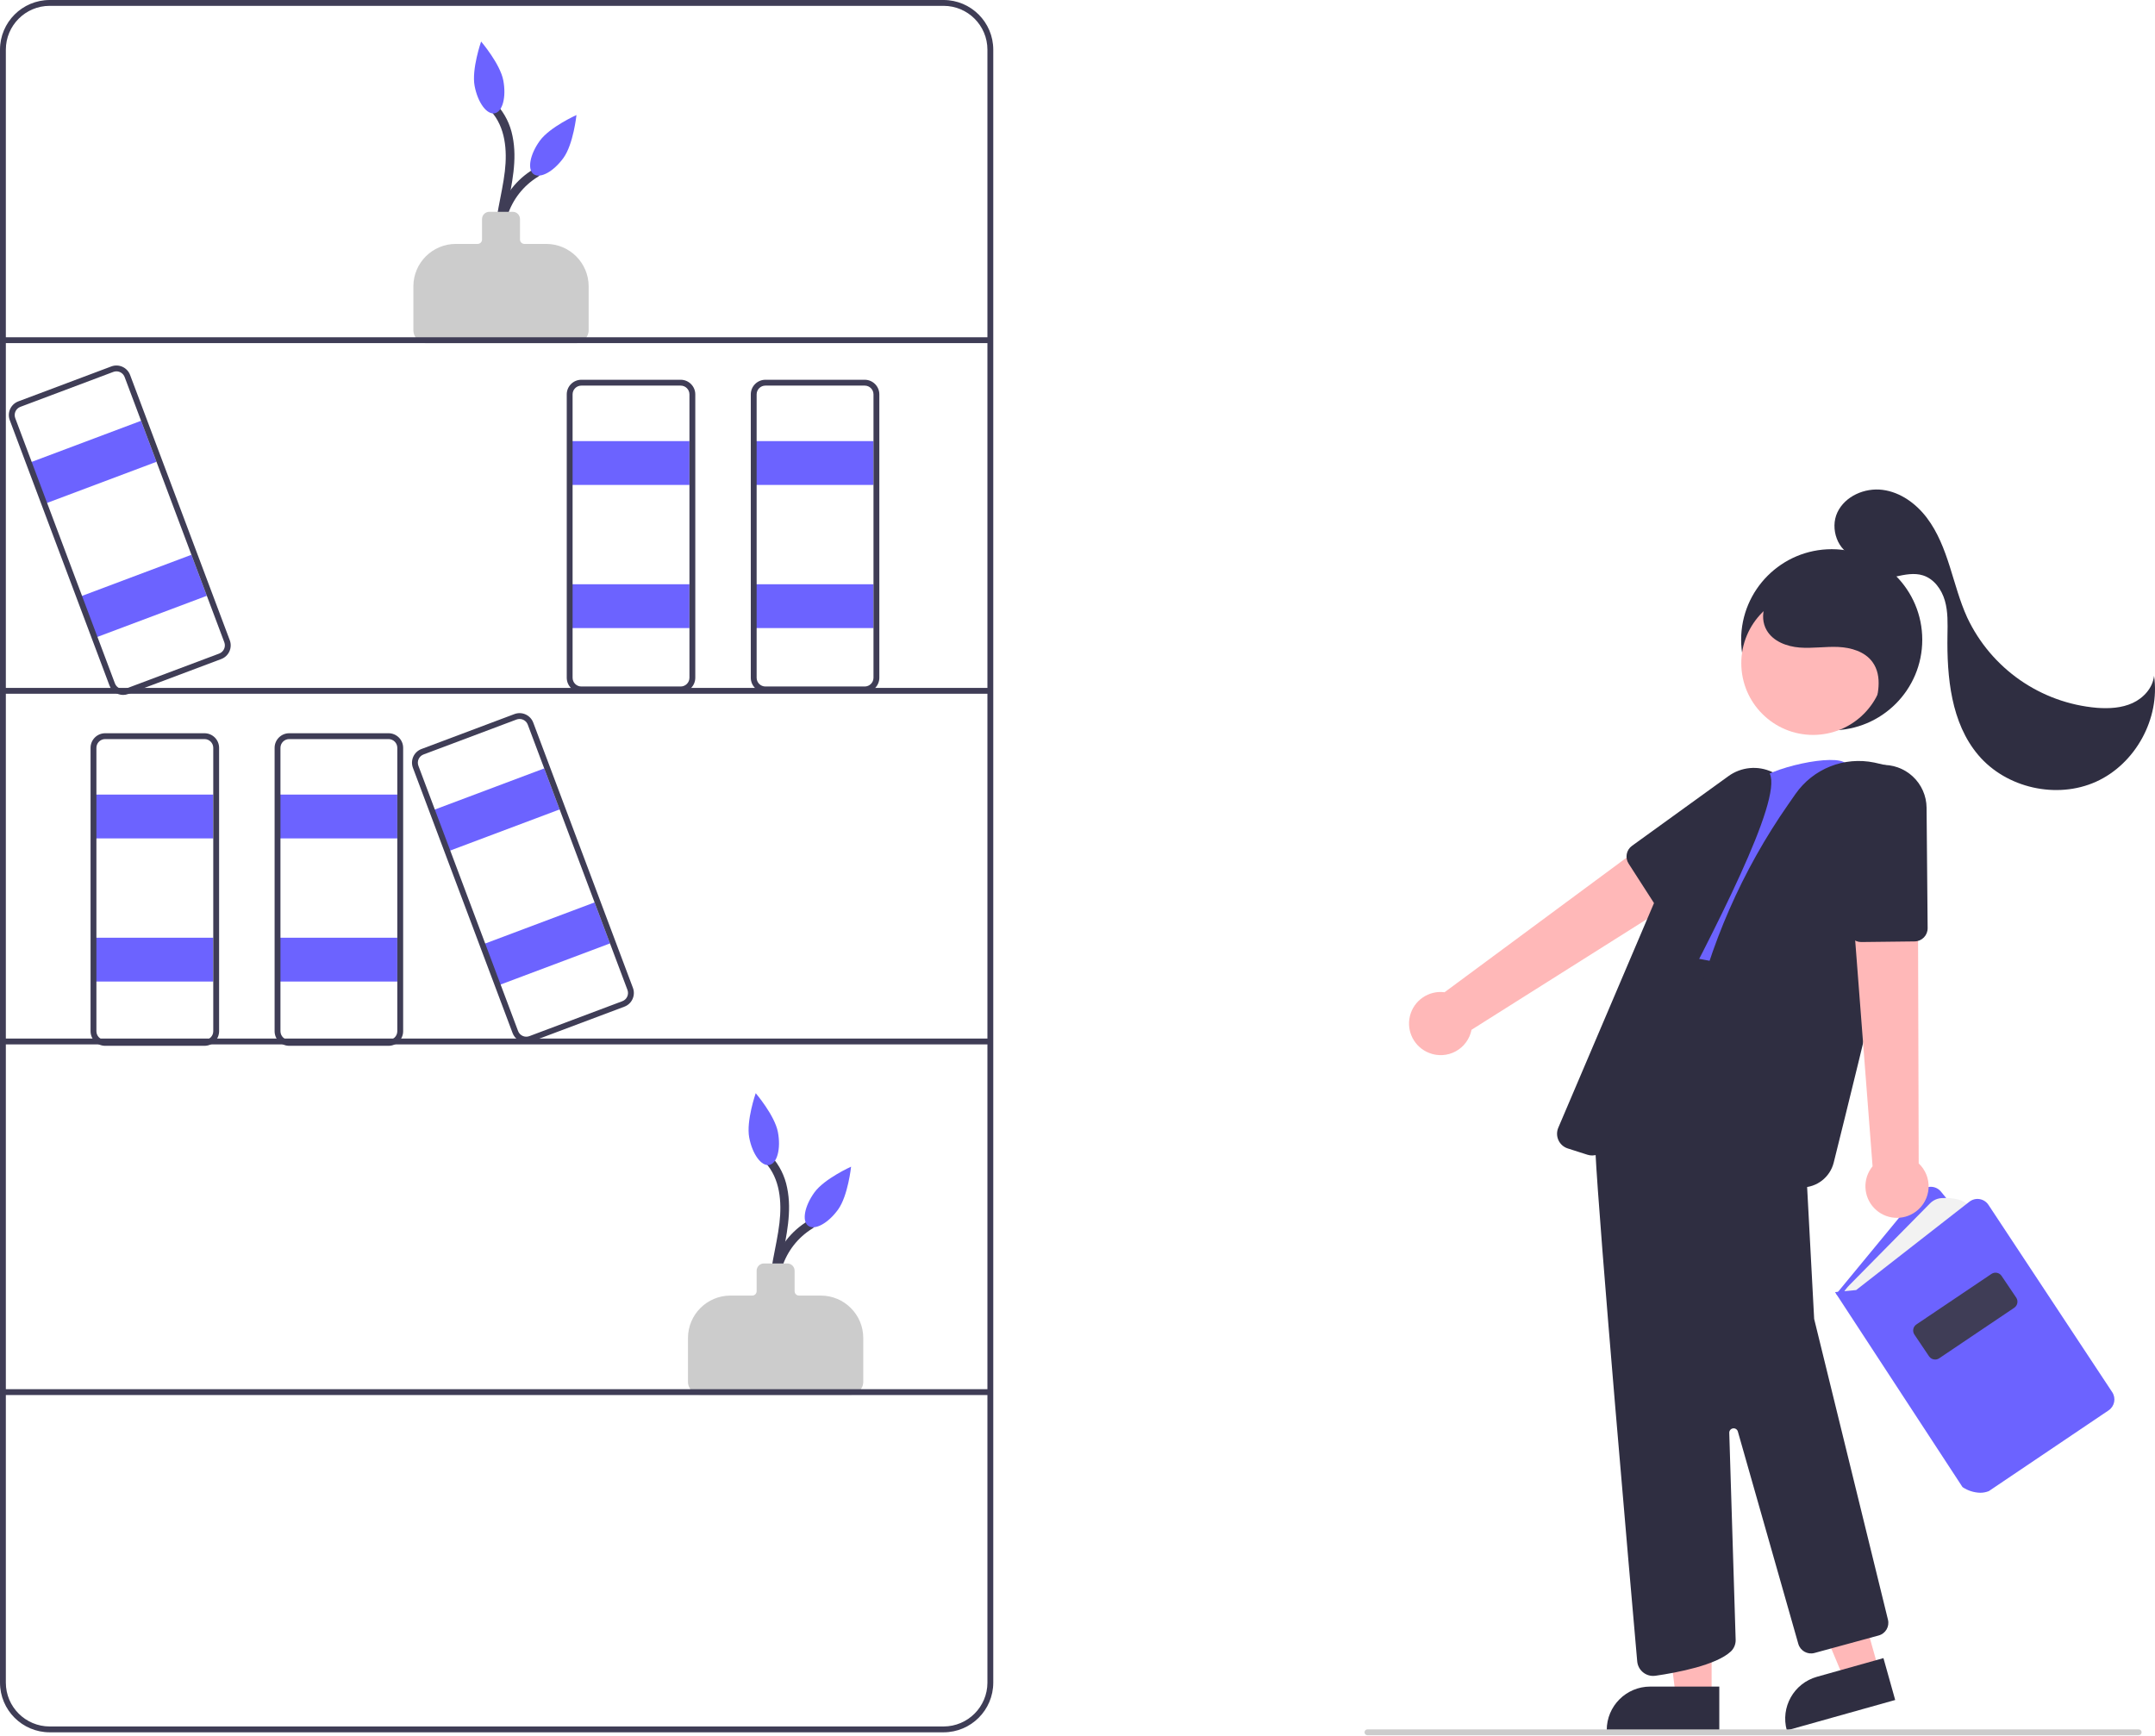
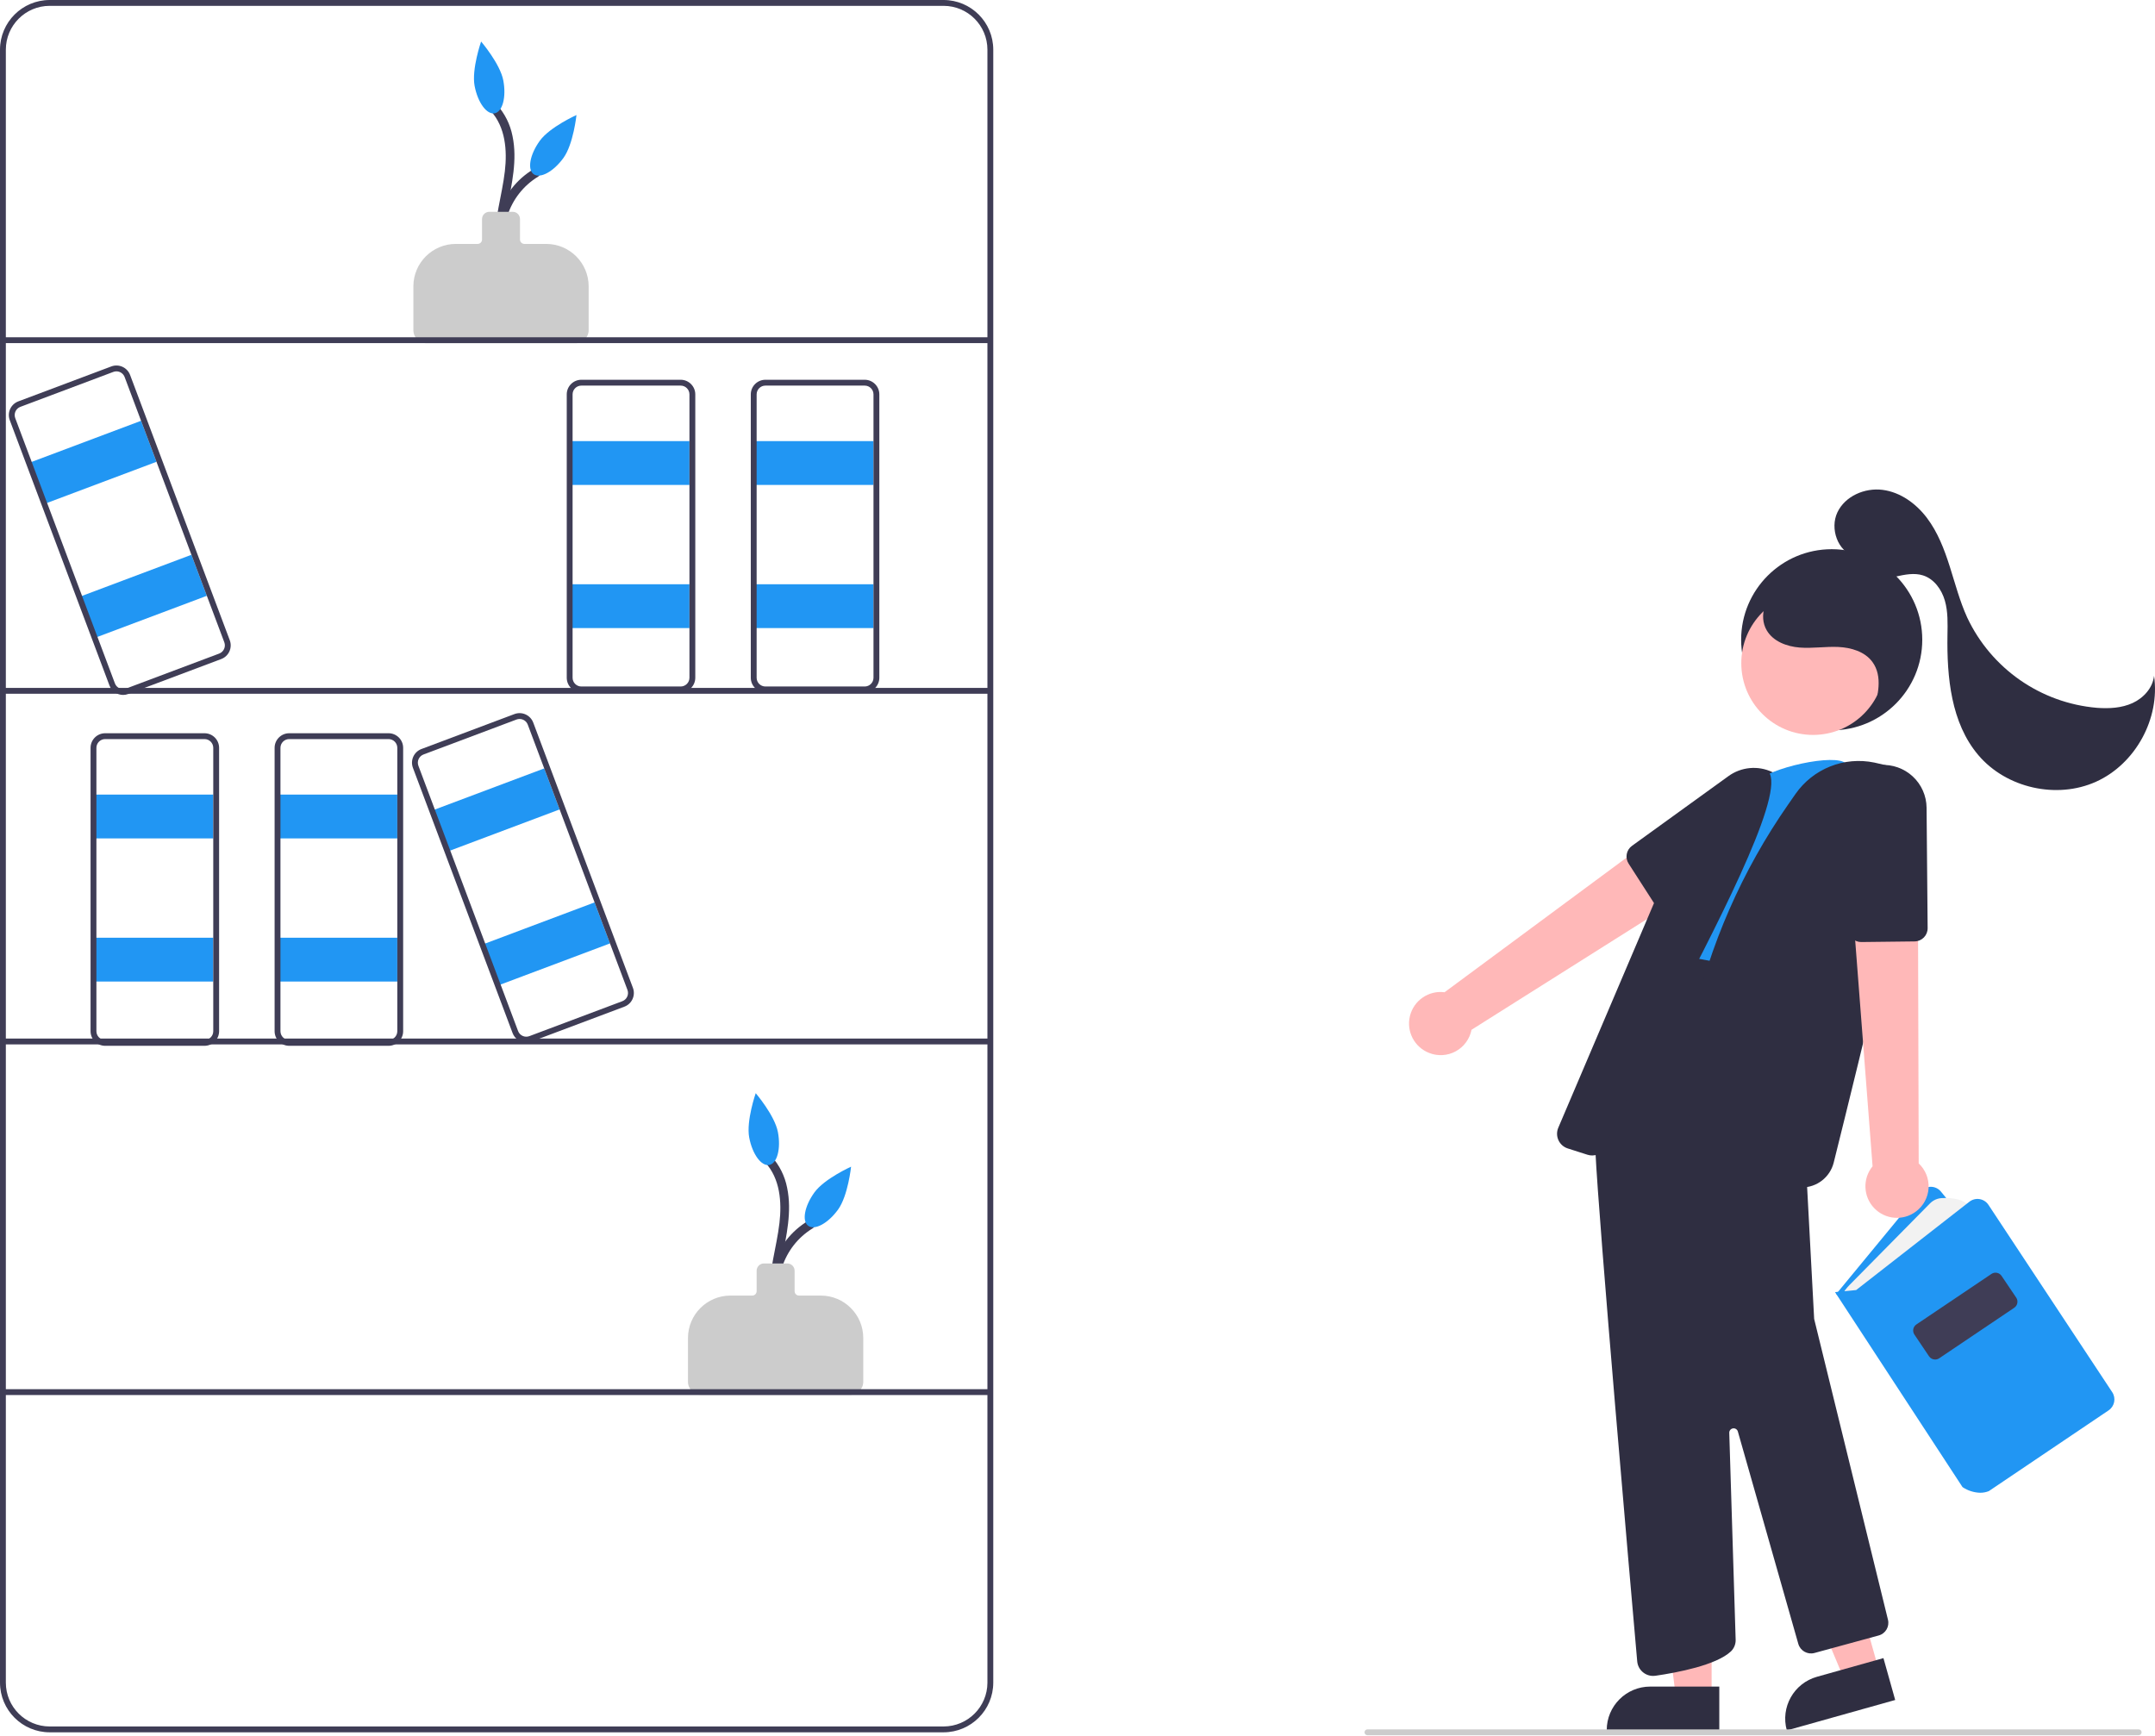
<svg xmlns="http://www.w3.org/2000/svg" id="a53c9c1f-c8ff-4f29-808e-e460db4e56d6" data-name="Layer 1" width="737.666" height="594" viewBox="0 0 737.666 594">
  <path d="M499.593,603.574a24.3,24.3,0,0,1,9.743-30.085c1.647-1.002.141-3.597-1.514-2.59A27.008,27.008,0,0,0,497.003,605.088c.757,1.77,3.342.243,2.59-1.514Z" transform="translate(-231.1672 -153)" fill="#3f3d56" />
  <path d="M500.452,607.609c-4.046-7.168-3.094-15.747-1.639-23.499,1.519-8.092,3.511-16.309,1.788-24.539a22.527,22.527,0,0,0-5.353-10.734c-1.311-1.423-3.428.702-2.121,2.121,5.089,5.527,5.679,13.545,4.853,20.665-.974,8.399-3.733,16.583-3.39,25.117a27.202,27.202,0,0,0,3.272,12.382,1.501,1.501,0,0,0,2.59-1.514Z" transform="translate(-231.1672 -153)" fill="#3f3d56" />
  <path d="M522.167,630.5h-51a4.505,4.505,0,0,1-4.5-4.5V611.02A14.536,14.536,0,0,1,481.187,596.5h7.48a1.502,1.502,0,0,0,1.5-1.5v-7a2.503,2.503,0,0,1,2.5-2.5h8a2.503,2.503,0,0,1,2.5,2.5v7a1.502,1.502,0,0,0,1.5,1.5h7.48a14.536,14.536,0,0,1,14.52,14.52V626A4.505,4.505,0,0,1,522.167,630.5Z" transform="translate(-231.1672 -153)" fill="#ccc" />
-   <path d="M497.451,540.54c1.074,5.699-.256,10.733-2.969,11.244s-5.784-3.694-6.858-9.393,2.229-15.175,2.229-15.175S496.377,534.841,497.451,540.54Z" transform="translate(-231.1672 -153)" fill="#6c63ff" />
-   <path d="M518.045,567.052c-3.4,4.697-7.97,7.193-10.207,5.573s-1.294-6.74,2.107-11.437,12.553-8.814,12.553-8.814S521.445,562.355,518.045,567.052Z" transform="translate(-231.1672 -153)" fill="#6c63ff" />
+   <path d="M497.451,540.54c1.074,5.699-.256,10.733-2.969,11.244s-5.784-3.694-6.858-9.393,2.229-15.175,2.229-15.175S496.377,534.841,497.451,540.54Z" transform="translate(-231.1672 -153)" fill="#2196f3" />
+   <path d="M518.045,567.052c-3.4,4.697-7.97,7.193-10.207,5.573s-1.294-6.74,2.107-11.437,12.553-8.814,12.553-8.814S521.445,562.355,518.045,567.052Z" transform="translate(-231.1672 -153)" fill="#2196f3" />
  <path d="M405.593,243.574a24.3,24.3,0,0,1,9.743-30.085c1.647-1.002.141-3.597-1.514-2.59A27.008,27.008,0,0,0,403.003,245.088c.757,1.77,3.342.243,2.59-1.514Z" transform="translate(-231.1672 -153)" fill="#3f3d56" />
  <path d="M406.452,247.609c-4.046-7.168-3.094-15.747-1.639-23.499,1.519-8.092,3.511-16.309,1.788-24.539a22.527,22.527,0,0,0-5.353-10.734c-1.311-1.423-3.428.702-2.121,2.121,5.089,5.527,5.679,13.545,4.853,20.665-.974,8.399-3.733,16.583-3.39,25.117a27.202,27.202,0,0,0,3.272,12.382,1.501,1.501,0,0,0,2.59-1.514Z" transform="translate(-231.1672 -153)" fill="#3f3d56" />
  <path d="M428.167,270.5h-51a4.505,4.505,0,0,1-4.5-4.5V251.02A14.536,14.536,0,0,1,387.187,236.5h7.48a1.502,1.502,0,0,0,1.5-1.5v-7a2.503,2.503,0,0,1,2.5-2.5h8a2.503,2.503,0,0,1,2.5,2.5v7a1.502,1.502,0,0,0,1.5,1.5h7.48a14.536,14.536,0,0,1,14.52,14.52V266A4.505,4.505,0,0,1,428.167,270.5Z" transform="translate(-231.1672 -153)" fill="#ccc" />
-   <path d="M403.451,180.54c1.074,5.699-.256,10.733-2.969,11.244s-5.784-3.694-6.858-9.393,2.229-15.175,2.229-15.175S402.377,174.841,403.451,180.54Z" transform="translate(-231.1672 -153)" fill="#6c63ff" />
-   <path d="M424.045,207.052c-3.4,4.697-7.97,7.193-10.207,5.573s-1.294-6.74,2.107-11.437,12.553-8.814,12.553-8.814S427.445,202.355,424.045,207.052Z" transform="translate(-231.1672 -153)" fill="#6c63ff" />
-   <rect x="32" y="272" width="41" height="15" fill="#6c63ff" />
-   <rect x="32" y="321" width="41" height="15" fill="#6c63ff" />
+   <path d="M403.451,180.54c1.074,5.699-.256,10.733-2.969,11.244s-5.784-3.694-6.858-9.393,2.229-15.175,2.229-15.175S402.377,174.841,403.451,180.54Z" transform="translate(-231.1672 -153)" fill="#2196f3" />
+   <path d="M424.045,207.052c-3.4,4.697-7.97,7.193-10.207,5.573s-1.294-6.74,2.107-11.437,12.553-8.814,12.553-8.814S427.445,202.355,424.045,207.052Z" transform="translate(-231.1672 -153)" fill="#2196f3" />
+   <rect x="32" y="272" width="41" height="15" fill="#2196f3" />
+   <rect x="32" y="321" width="41" height="15" fill="#2196f3" />
  <path d="M554.167,746h-306a17.019,17.019,0,0,1-17-17V170a17.019,17.019,0,0,1,17-17h306a17.019,17.019,0,0,1,17,17V729A17.019,17.019,0,0,1,554.167,746Zm-306-591a15.017,15.017,0,0,0-15,15V729a15.017,15.017,0,0,0,15,15h306a15.017,15.017,0,0,0,15-15V170a15.017,15.017,0,0,0-15-15Z" transform="translate(-231.1672 -153)" fill="#3f3d56" />
  <rect x="1" y="115.453" width="338" height="2" fill="#3f3d56" />
  <rect x="1" y="235.484" width="338" height="2" fill="#3f3d56" />
  <rect x="1" y="355.516" width="338" height="2" fill="#3f3d56" />
  <rect x="1" y="475.547" width="338" height="2" fill="#3f3d56" />
  <path d="M301.167,511h-34a5.006,5.006,0,0,1-5-5V409a5.006,5.006,0,0,1,5-5h34a5.006,5.006,0,0,1,5,5v97A5.006,5.006,0,0,1,301.167,511Zm-34-105a3.003,3.003,0,0,0-3,3v97a3.003,3.003,0,0,0,3,3h34a3.003,3.003,0,0,0,3-3V409a3.003,3.003,0,0,0-3-3Z" transform="translate(-231.1672 -153)" fill="#3f3d56" />
-   <rect x="95" y="272" width="41" height="15" fill="#6c63ff" />
-   <rect x="95" y="321" width="41" height="15" fill="#6c63ff" />
+   <rect x="95" y="272" width="41" height="15" fill="#2196f3" />
+   <rect x="95" y="321" width="41" height="15" fill="#2196f3" />
  <path d="M364.167,511h-34a5.006,5.006,0,0,1-5-5V409a5.006,5.006,0,0,1,5-5h34a5.006,5.006,0,0,1,5,5v97A5.006,5.006,0,0,1,364.167,511Zm-34-105a3.003,3.003,0,0,0-3,3v97a3.003,3.003,0,0,0,3,3h34a3.003,3.003,0,0,0,3-3V409a3.003,3.003,0,0,0-3-3Z" transform="translate(-231.1672 -153)" fill="#3f3d56" />
-   <rect x="195" y="151" width="41" height="15" fill="#6c63ff" />
-   <rect x="195" y="200" width="41" height="15" fill="#6c63ff" />
+   <rect x="195" y="151" width="41" height="15" fill="#2196f3" />
+   <rect x="195" y="200" width="41" height="15" fill="#2196f3" />
  <path d="M464.167,390h-34a5.006,5.006,0,0,1-5-5V288a5.006,5.006,0,0,1,5-5h34a5.006,5.006,0,0,1,5,5v97A5.006,5.006,0,0,1,464.167,390Zm-34-105a3.003,3.003,0,0,0-3,3v97a3.003,3.003,0,0,0,3,3h34a3.003,3.003,0,0,0,3-3V288a3.003,3.003,0,0,0-3-3Z" transform="translate(-231.1672 -153)" fill="#3f3d56" />
-   <rect x="258" y="151" width="41" height="15" fill="#6c63ff" />
-   <rect x="258" y="200" width="41" height="15" fill="#6c63ff" />
+   <rect x="258" y="151" width="41" height="15" fill="#2196f3" />
+   <rect x="258" y="200" width="41" height="15" fill="#2196f3" />
  <path d="M527.167,390h-34a5.006,5.006,0,0,1-5-5V288a5.006,5.006,0,0,1,5-5h34a5.006,5.006,0,0,1,5,5v97A5.006,5.006,0,0,1,527.167,390Zm-34-105a3.003,3.003,0,0,0-3,3v97a3.003,3.003,0,0,0,3,3h34a3.003,3.003,0,0,0,3-3V288a3.003,3.003,0,0,0-3-3Z" transform="translate(-231.1672 -153)" fill="#3f3d56" />
-   <rect x="380.405" y="422.774" width="41" height="15" transform="translate(-356.897 15.51816) rotate(-20.59468)" fill="#6c63ff" />
-   <rect x="397.641" y="468.642" width="41" height="15" transform="translate(-371.9299 24.51236) rotate(-20.59468)" fill="#6c63ff" />
+   <rect x="380.405" y="422.774" width="41" height="15" transform="translate(-356.897 15.51816) rotate(-20.59468)" fill="#2196f3" />
+   <rect x="397.641" y="468.642" width="41" height="15" transform="translate(-371.9299 24.51236) rotate(-20.59468)" fill="#2196f3" />
  <path d="M411.311,509.883a5.009,5.009,0,0,1-4.678-3.244L372.513,415.838a5.006,5.006,0,0,1,2.922-6.439l31.827-11.959a4.999,4.999,0,0,1,6.439,2.922l34.12,90.801a5.006,5.006,0,0,1-2.922,6.439h-0l-31.827,11.959A4.996,4.996,0,0,1,411.311,509.883Zm-2.289-110.765a3.006,3.006,0,0,0-1.057.193L376.138,411.271a3.004,3.004,0,0,0-1.753,3.864l34.12,90.801a3,3,0,0,0,3.864,1.753L444.196,495.729a3.004,3.004,0,0,0,1.753-3.864l-34.12-90.801a3.006,3.006,0,0,0-2.807-1.946Z" transform="translate(-231.1672 -153)" fill="#3f3d56" />
-   <rect x="242.405" y="303.774" width="41" height="15" transform="translate(-323.8574 -40.62902) rotate(-20.59468)" fill="#6c63ff" />
-   <rect x="259.641" y="349.642" width="41" height="15" transform="translate(-338.8904 -31.63483) rotate(-20.59468)" fill="#6c63ff" />
+   <rect x="242.405" y="303.774" width="41" height="15" transform="translate(-323.8574 -40.62902) rotate(-20.59468)" fill="#2196f3" />
+   <rect x="259.641" y="349.642" width="41" height="15" transform="translate(-338.8904 -31.63483) rotate(-20.59468)" fill="#2196f3" />
  <path d="M273.311,390.883a5.009,5.009,0,0,1-4.678-3.244L234.513,296.838a5.006,5.006,0,0,1,2.922-6.439l31.827-11.959a4.999,4.999,0,0,1,6.439,2.922l34.12,90.801a5.006,5.006,0,0,1-2.922,6.439h-0l-31.827,11.959A4.996,4.996,0,0,1,273.311,390.883Zm-2.289-110.765a3.006,3.006,0,0,0-1.057.193L238.138,292.271a3.004,3.004,0,0,0-1.753,3.864l34.12,90.801a3,3,0,0,0,3.864,1.753L306.196,376.729a3.004,3.004,0,0,0,1.753-3.864l-34.12-90.801a3.006,3.006,0,0,0-2.807-1.946Z" transform="translate(-231.1672 -153)" fill="#3f3d56" />
  <circle cx="627" cy="219" r="31" fill="#2f2e41" />
  <path d="M720.448,513.471a10.743,10.743,0,0,0,14.424-7.956l85.237-53.778-15.514-17.467-78.943,58.391a10.801,10.801,0,0,0-5.203,20.811Z" transform="translate(-231.1672 -153)" fill="#ffb8b8" />
  <path d="M802.313,466.034a4.504,4.504,0,0,1-3.793-2.063l-9.871-15.339a4.501,4.501,0,0,1,1.148-6.082l33.03-23.873a14.789,14.789,0,1,1,16.63,24.445l-34.729,22.205A4.466,4.466,0,0,1,802.313,466.034Z" transform="translate(-231.1672 -153)" fill="#2f2e41" />
  <polygon points="585.894 580.85 573.635 580.849 567.802 533.561 585.897 533.562 585.894 580.85" fill="#ffb8b8" />
  <path d="M564.877,577.346h23.644a0,0,0,0,1,0,0v14.887a0,0,0,0,1,0,0H549.991a0,0,0,0,1,0,0v0A14.887,14.887,0,0,1,564.877,577.346Z" fill="#2f2e41" />
  <polygon points="643.128 571.684 631.324 574.998 612.926 531.047 630.347 526.156 643.128 571.684" fill="#ffb8b8" />
  <path d="M854.962,725.532h23.644a0,0,0,0,1,0,0v14.887a0,0,0,0,1,0,0H840.076a0,0,0,0,1,0,0v0A14.887,14.887,0,0,1,854.962,725.532Z" transform="translate(-397.2878 106.5326) rotate(-15.68037)" fill="#2f2e41" />
-   <path d="M907.327,652.113l-47.596-56.171,28.881-35.044a4.5,4.5,0,0,1,6.961.021l43.702,53.634Z" transform="translate(-231.1672 -153)" fill="#6c63ff" />
+   <path d="M907.327,652.113l-47.596-56.171,28.881-35.044a4.5,4.5,0,0,1,6.961.021l43.702,53.634Z" transform="translate(-231.1672 -153)" fill="#2196f3" />
  <path d="M861.651,596.36h0a15.942,15.942,0,0,1,2.586-3.453l27.567-27.948a6.134,6.134,0,0,1,4.076-1.83c3.15-.149,8.316.17,9.756,3.625l-37.218,30.451Z" transform="translate(-231.1672 -153)" fill="#f2f2f2" />
-   <path d="M908.981,663.999a11.431,11.431,0,0,1-5.958-1.887l-.132-.136-43.592-66.669,7.233-.699,38.767-30.238a4.5,4.5,0,0,1,6.522,1.067l42.376,64.138a4.513,4.513,0,0,1-1.238,6.211l-41.006,27.65A7.949,7.949,0,0,1,908.981,663.999Z" transform="translate(-231.1672 -153)" fill="#6c63ff" />
+   <path d="M908.981,663.999a11.431,11.431,0,0,1-5.958-1.887l-.132-.136-43.592-66.669,7.233-.699,38.767-30.238a4.5,4.5,0,0,1,6.522,1.067l42.376,64.138a4.513,4.513,0,0,1-1.238,6.211l-41.006,27.65A7.949,7.949,0,0,1,908.981,663.999Z" transform="translate(-231.1672 -153)" fill="#2196f3" />
  <path d="M893.564,618.394a2.499,2.499,0,0,1-2.077-1.103l-5.008-7.438a2.504,2.504,0,0,1,.678-3.471l25.691-17.296a2.505,2.505,0,0,1,3.47.678l5.008,7.438a2.504,2.504,0,0,1-.678,3.471l-25.691,17.296A2.491,2.491,0,0,1,893.564,618.394Z" transform="translate(-231.1672 -153)" fill="#3f3d56" />
  <path d="M797.029,726.698a5.479,5.479,0,0,1-5.439-5.004c-2.182-24.785-13.127-149.7-14.328-174.927-1.334-28.029,21.993-72.371,22.229-72.815l.161-.305,11.53,1.44v1.341l10.974,1.291,21.238,2.056,6.08,74.318,2.688,50.402L877.423,707.439a4.476,4.476,0,0,1-3.186,5.414l-21.983,5.995a4.519,4.519,0,0,1-5.512-3.109l-20.698-72.707a1.5,1.5,0,0,0-2.942.457l2.189,70.896a5.343,5.343,0,0,1-1.617,3.912c-5.039,4.732-18.354,7.259-25.841,8.344A5.579,5.579,0,0,1,797.029,726.698Z" transform="translate(-231.1672 -153)" fill="#2f2e41" />
-   <path d="M863.086,414.392c-3.488-3.636-26.473,1.361-31.576,6.718l-34.936,57.106,57.778,10.749L867.117,416.408Z" transform="translate(-231.1672 -153)" fill="#6c63ff" />
+   <path d="M863.086,414.392c-3.488-3.636-26.473,1.361-31.576,6.718l-34.936,57.106,57.778,10.749L867.117,416.408Z" transform="translate(-231.1672 -153)" fill="#2196f3" />
  <path d="M847.942,559.479a11.248,11.248,0,0,1-3.657-.609c-3.357-1.151-7.471-2.356-12.228-3.579-20.834-5.357-28.189-22.51-21.862-50.98l.16-.723A210.734,210.734,0,0,1,843.311,428.325l2.45-3.52a26.398,26.398,0,0,1,27.045-10.756c9.374,1.934,14.407,4.735,14.96,8.328,1.085,7.05-19.854,92.27-28.907,128.582a11.235,11.235,0,0,1-10.918,8.52Z" transform="translate(-231.1672 -153)" fill="#2f2e41" />
  <path d="M776.171,548.539a5.283,5.283,0,0,1-1.605-.25l-6.753-2.16a5.269,5.269,0,0,1-3.24-7.082L800.404,454.943a78.693,78.693,0,0,1,34.124-37.827h0a1.841,1.841,0,0,1,1.461-.137,1.657,1.657,0,0,1,1.005.892c4.214,9.271-18.722,53.144-37.152,88.396-9.437,18.051-17.587,33.641-18.515,38.086a5.263,5.263,0,0,1-5.156,4.187Z" transform="translate(-231.1672 -153)" fill="#2f2e41" />
  <path d="M887.026,567.703a10.743,10.743,0,0,0,.921-16.447l-.285-100.784-23.04,3.866,7.536,97.902A10.801,10.801,0,0,0,887.026,567.703Z" transform="translate(-231.1672 -153)" fill="#ffb8b8" />
  <path d="M868.266,475.477a4.499,4.499,0,0,1-4.489-4.203l-2.68-40.666A14.807,14.807,0,0,1,874.882,414.877a14.79,14.79,0,0,1,15.761,14.626l.364,41.22a4.509,4.509,0,0,1-4.447,4.54l-18.239.214Z" transform="translate(-231.1672 -153)" fill="#2f2e41" />
  <circle cx="620.614" cy="227.016" r="24.561" fill="#ffb8b8" />
  <path d="M872.203,397.202c1.832-5.83,3.514-12.703-.112-17.623-2.612-3.545-7.302-4.917-11.701-5.113s-8.81.549-13.199.2-9.028-2.081-11.258-5.878c-2.891-4.923-.442-11.704,4.206-15.02s10.788-3.778,16.445-3.006a35.477,35.477,0,0,1,19.292,8.63c5.258,4.853,8.685,11.848,8.533,19.002s-4.165,14.278-10.559,17.49" transform="translate(-231.1672 -153)" fill="#2f2e41" />
  <path d="M866.079,343.534c-5.88-1.811-8.592-9.585-5.962-15.147s9.351-8.475,15.454-7.7,11.481,4.69,15.191,9.599,5.947,10.759,7.812,16.622,3.416,11.853,5.963,17.453a54.168,54.168,0,0,0,44.45,30.943c4.129.299,8.414.085,12.177-1.641s6.919-5.205,7.34-9.324c2.142,14.629-6.369,30.176-19.846,36.255s-30.765,2.168-40.313-9.12c-9.331-11.031-10.776-26.606-10.552-41.052.062-3.962.208-7.998-.887-11.806s-3.685-7.429-7.458-8.638c-3.044-.976-6.341-.272-9.462.419s-6.435,1.358-9.457.315-5.455-4.479-4.237-7.435" transform="translate(-231.1672 -153)" fill="#2f2e41" />
  <path d="M963.25,747h-264a1,1,0,1,1,0-2h264a1,1,0,0,1,0,2Z" transform="translate(-231.1672 -153)" fill="#ccc" />
</svg>
